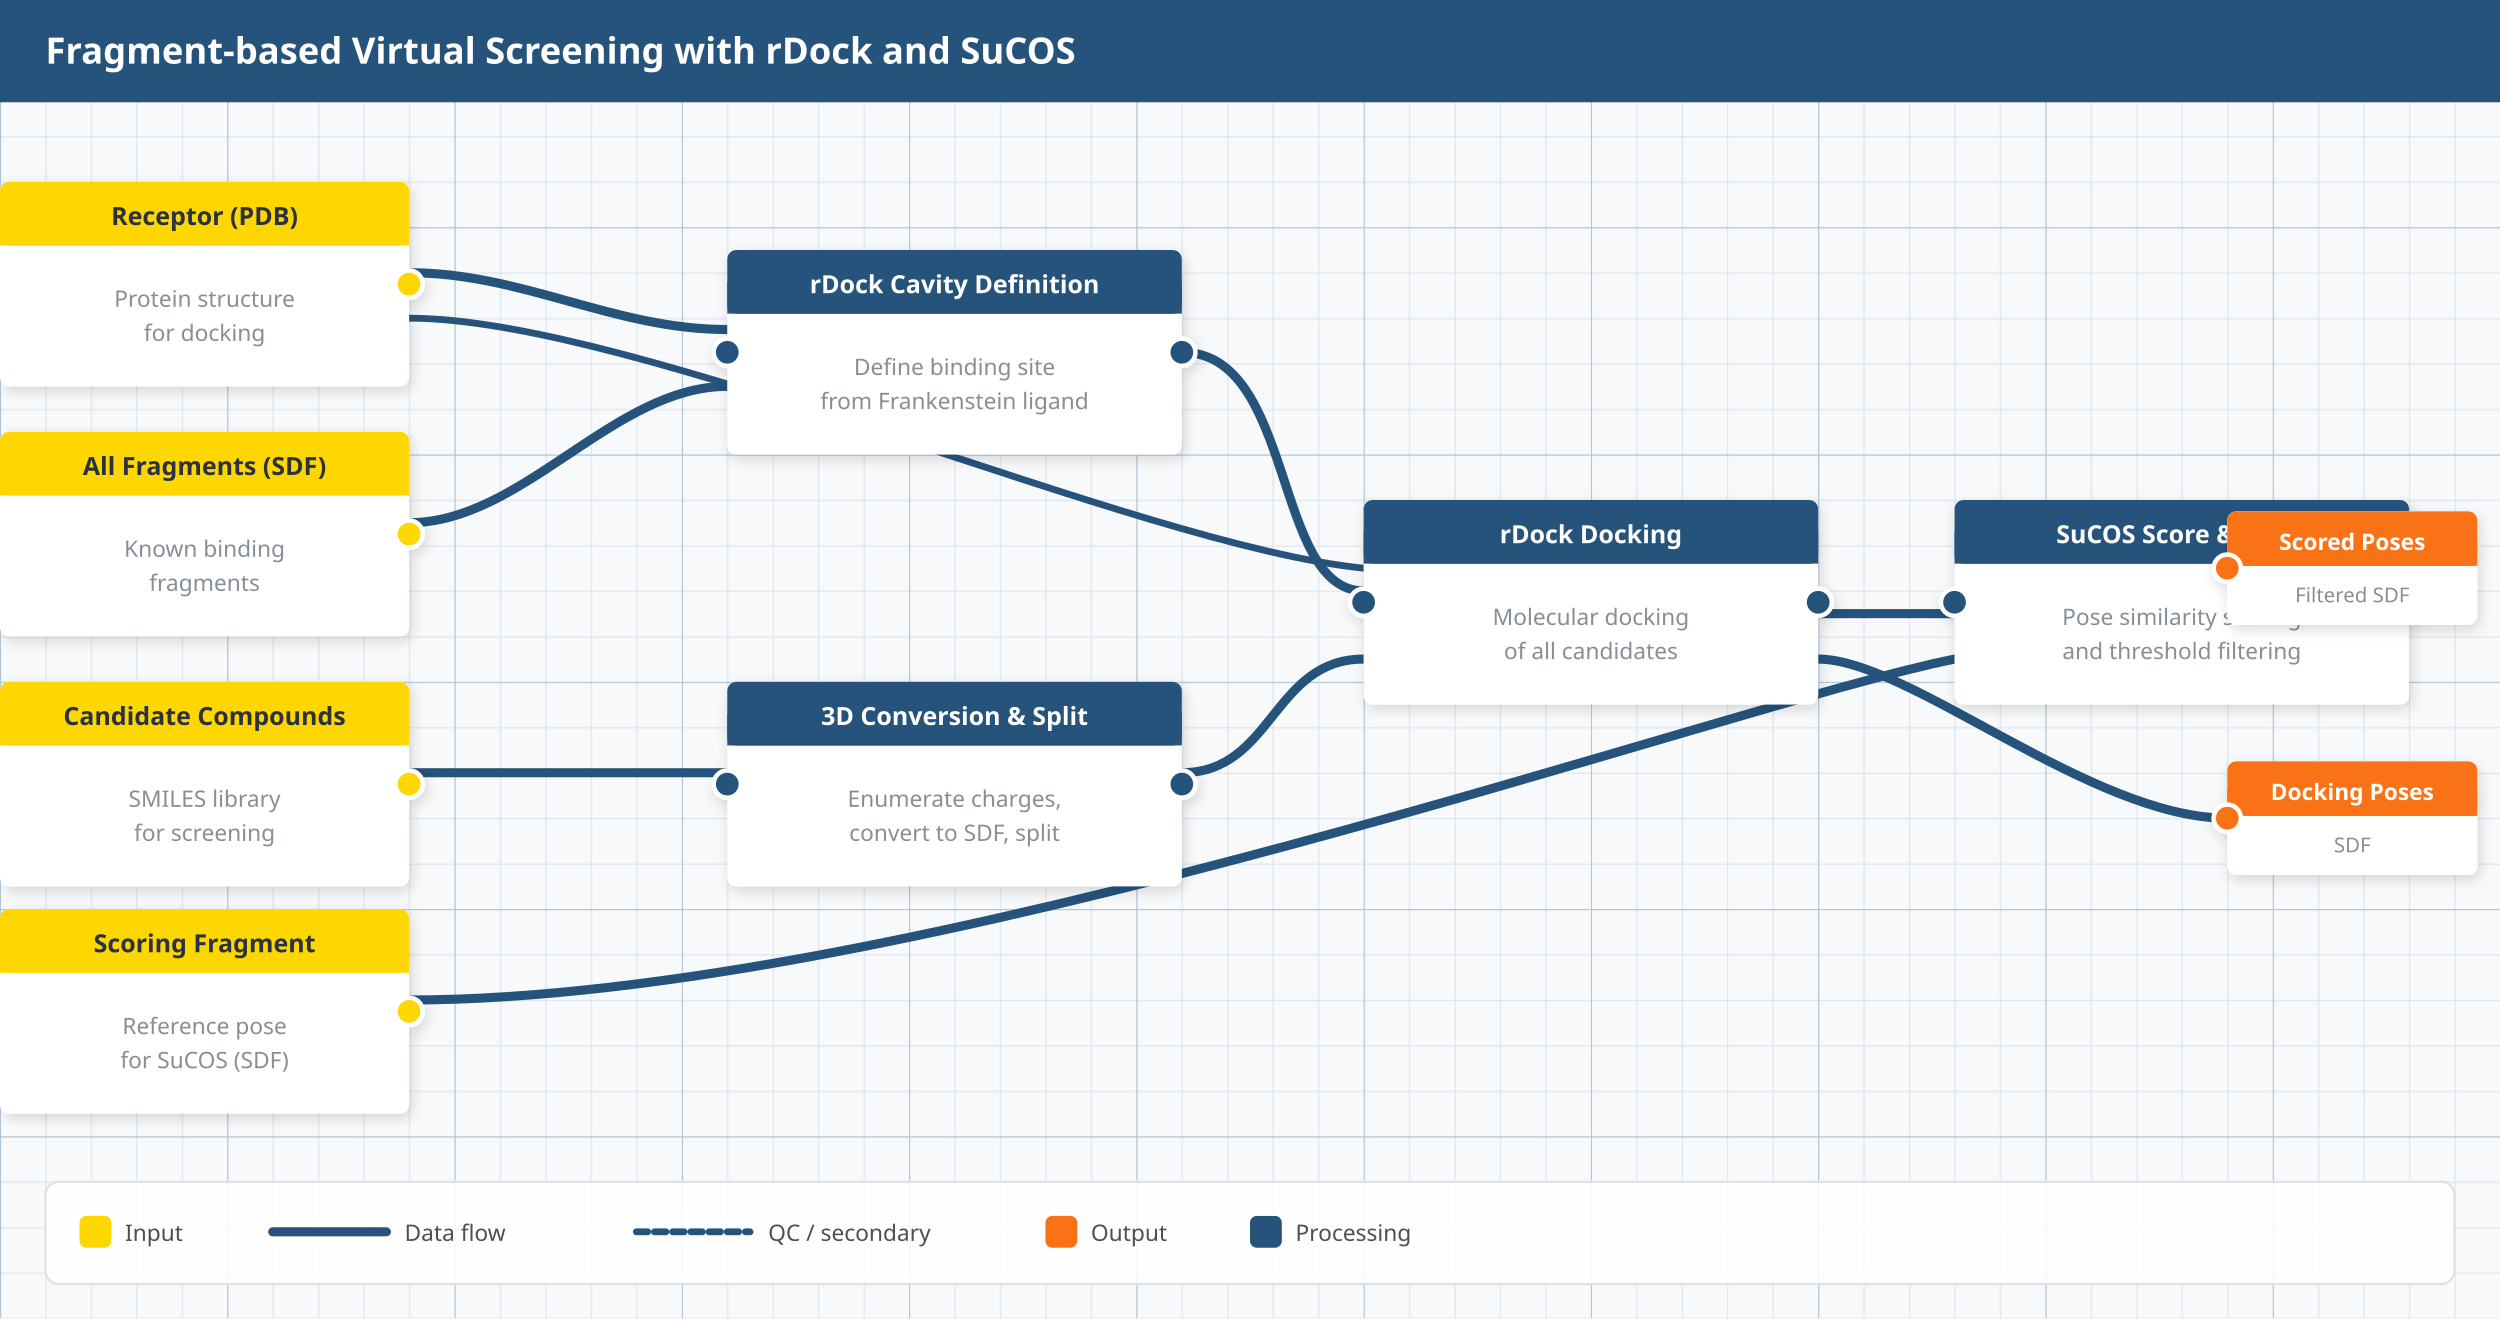
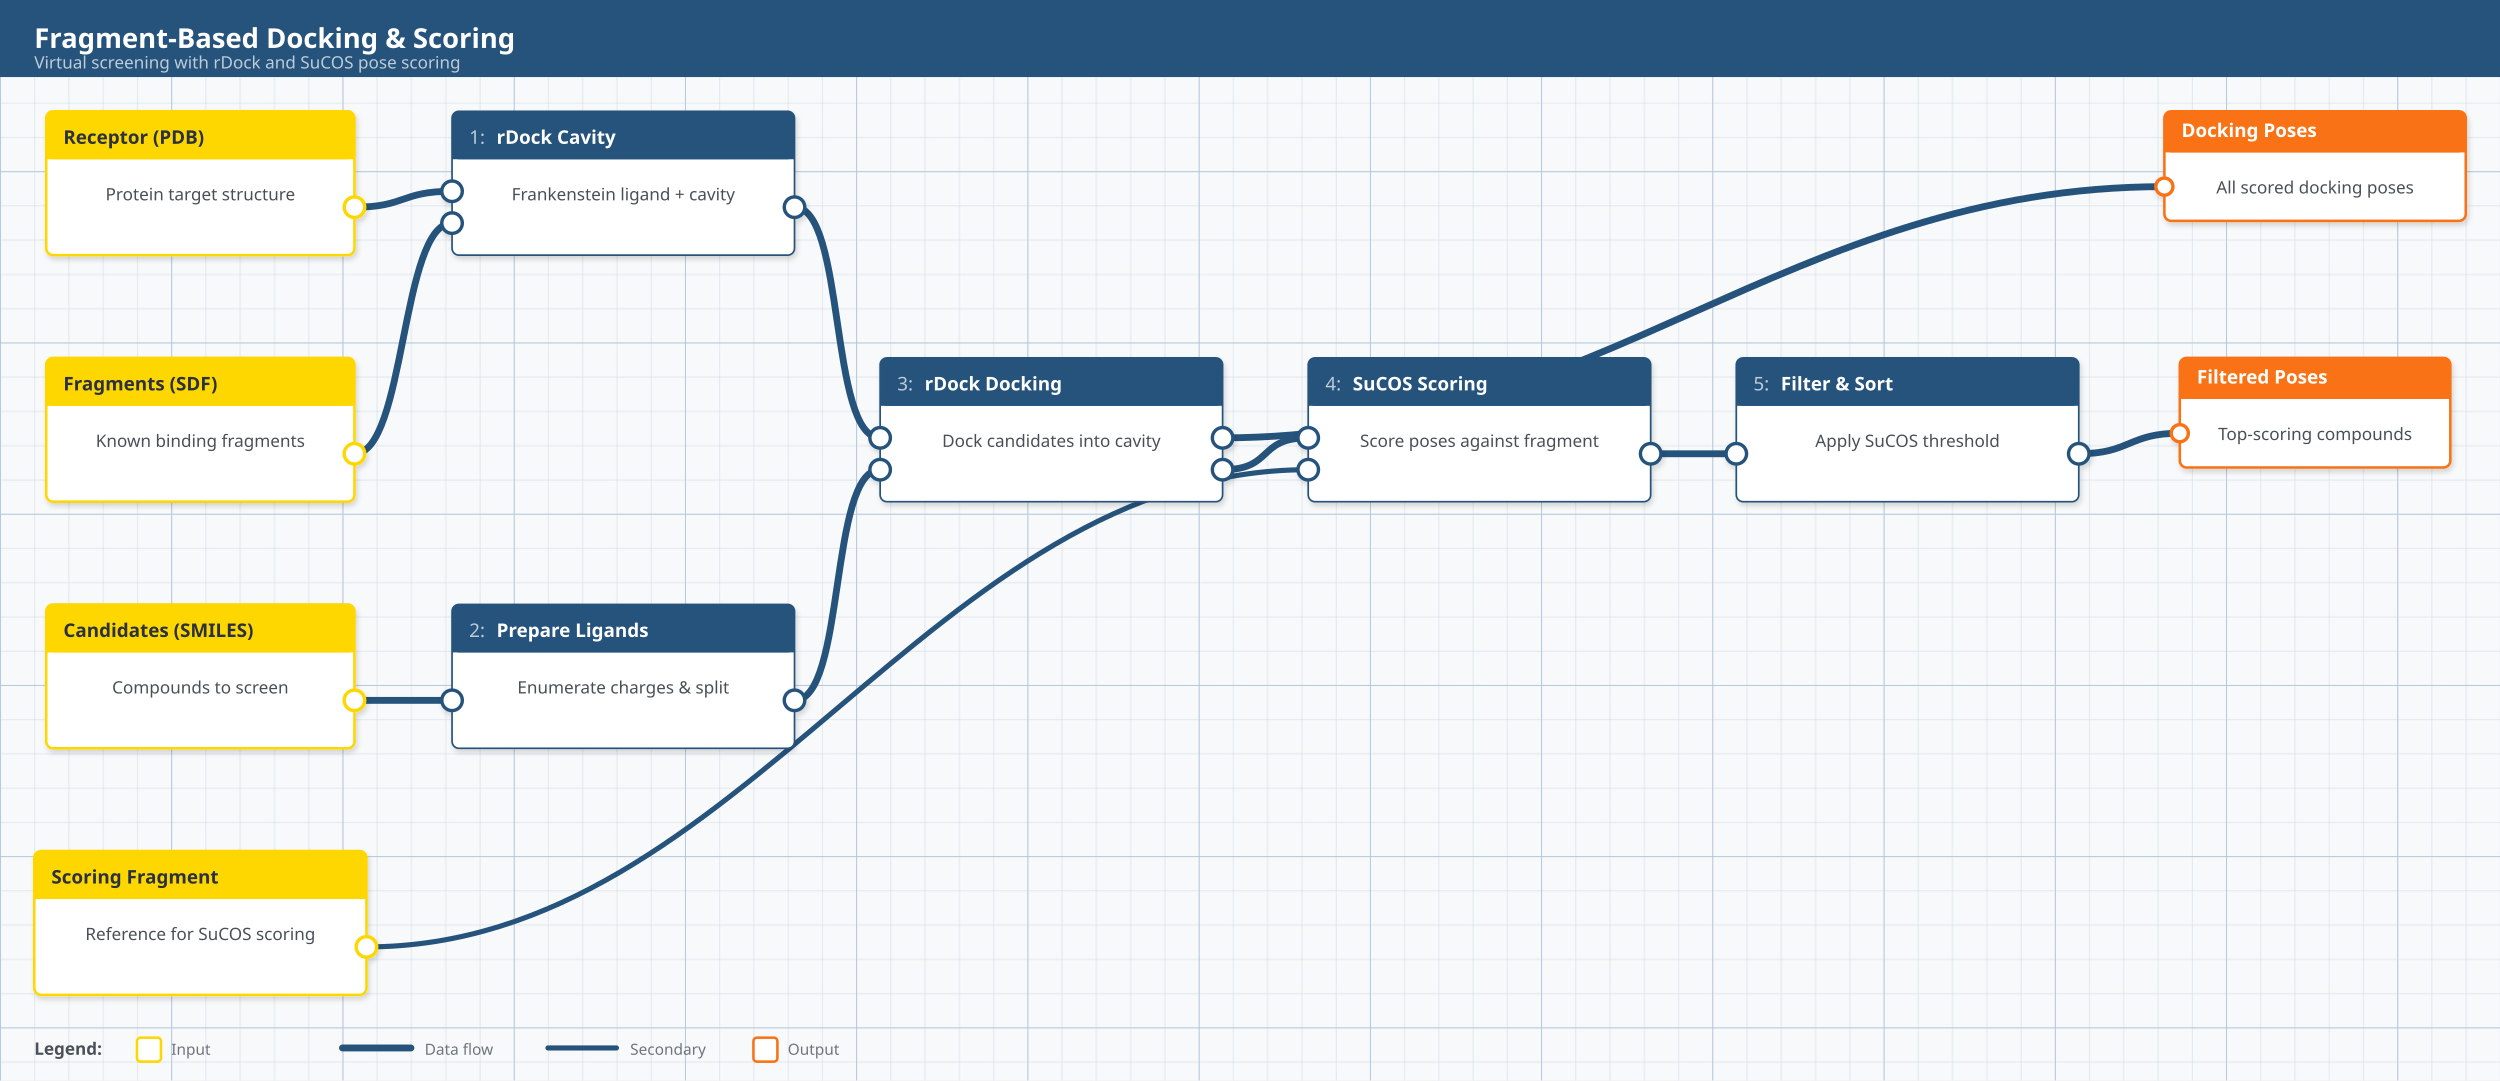
- <svg xmlns="http://www.w3.org/2000/svg" viewBox="0 0 1100 580" role="img" aria-label="Fragment-based virtual screening workflow diagram">
+ <svg xmlns="http://www.w3.org/2000/svg" viewBox="0 0 1460 631" aria-label="Fragment-Based Docking &amp; Scoring" role="img">
  <defs>
-     <pattern id="grid" width="20" height="20" patternUnits="userSpaceOnUse">
+     <pattern id="wd-grid" width="20" height="20" patternUnits="userSpaceOnUse">
      <path d="M 20 0 L 0 0 0 20" fill="none" stroke="#c5d5e4" stroke-width="0.5" />
    </pattern>
-     <pattern id="grid-major" width="100" height="100" patternUnits="userSpaceOnUse">
-       <rect width="100" height="100" fill="url(#grid)" />
+     <pattern id="wd-grid-major" width="100" height="100" patternUnits="userSpaceOnUse">
+       <rect width="100" height="100" fill="url(#wd-grid)" />
      <path d="M 100 0 L 0 0 0 100" fill="none" stroke="#b0c4d8" stroke-width="1" />
    </pattern>
-     <style>
-       .connection { stroke: #25537b; stroke-width: 4; fill: none; stroke-linecap: round; }
-       .connection-qc { stroke: #25537b; stroke-width: 3; fill: none; stroke-linecap: round; stroke-dasharray: 5 3; }
-       .connection-secondary { stroke: #25537b; stroke-width: 3; fill: none; stroke-linecap: round; }
-       .node-card { filter: drop-shadow(1px 2px 3px rgba(0,0,0,0.15)); }
-     </style>
+     <filter id="wd-shadow" x="-5%" y="-5%" width="115%" height="115%">
+       <feDropShadow dx="1" dy="2" stdDeviation="1.5" flood-opacity="0.15" />
+     </filter>
  </defs>
-   <rect width="1100" height="580" fill="#f8f9fa" />
-   <rect width="1100" height="580" fill="url(#grid-major)" />
-   <rect x="0" y="0" width="1100" height="45" fill="#25537b" />
-   <text x="20" y="28" font-family="system-ui, sans-serif" font-size="16" font-weight="600" fill="white">Fragment-based Virtual Screening with rDock and SuCOS</text>
-   <path class="connection" d="M 180 120 C 230 120, 270 145, 320 145" />
-   <path class="connection" d="M 180 230 C 230 230, 270 170, 320 170" />
-   <path class="connection" d="M 180 340 C 230 340, 250 340, 320 340" />
-   <path class="connection" d="M 520 340 C 560 340, 560 290, 600 290" />
-   <path class="connection" d="M 520 155 C 570 155, 560 260, 600 260" />
-   <path class="connection-secondary" d="M 180 140 C 280 140, 500 240, 600 250" />
-   <path class="connection" d="M 800 270 C 840 270, 830 270, 860 270" />
-   <path class="connection" d="M 180 440 C 400 440, 760 310, 860 290" />
-   <path class="connection" d="M 860 270 C 890 270, 890 270, 920 270" />
-   <path class="connection" d="M 920 270 C 940 270, 950 250, 980 250" />
-   <path class="connection" d="M 800 290 C 840 290, 920 360, 980 360" />
-   <g class="node-card" transform="translate(0, 80)">
-     <rect width="180" height="90" rx="4" fill="white" />
-     <rect width="180" height="28" rx="4" fill="#ffd700" />
-     <rect x="0" y="14" width="180" height="14" fill="#ffd700" />
-     <text x="90" y="19" font-family="system-ui, sans-serif" font-size="11" font-weight="600" fill="#2C3143" text-anchor="middle">Receptor (PDB)</text>
-     <text x="90" y="55" font-family="system-ui, sans-serif" font-size="10" fill="#868e96" text-anchor="middle">Protein structure</text>
-     <text x="90" y="70" font-family="system-ui, sans-serif" font-size="10" fill="#868e96" text-anchor="middle">for docking</text>
-     <circle cx="180" cy="45" r="6" fill="#ffd700" stroke="white" stroke-width="2" />
+   <rect width="1460" height="631" fill="#f8f9fa" />
+   <rect width="1460" height="631" fill="url(#wd-grid-major)" />
+   <rect x="0" y="0" width="1460" height="45" fill="#25537b" />
+   <text x="20" y="28" font-family="system-ui, sans-serif" font-size="16" font-weight="600" fill="white">Fragment-Based Docking &amp; Scoring</text>
+   <text x="20" y="40" font-family="system-ui, sans-serif" font-size="10" fill="rgba(255,255,255,0.7)">Virtual screening with rDock and SuCOS pose scoring</text>
+   <path d="M 207.0 121.0 C 237.0 121.0, 234.0 111.7, 264.0 111.7" stroke="#25537b" fill="none" stroke-linecap="round" stroke-width="4" />
+   <path d="M 207.0 265.0 C 237.0 265.0, 234.0 130.3, 264.0 130.3" stroke="#25537b" fill="none" stroke-linecap="round" stroke-width="4" />
+   <path d="M 207.0 409.0 C 237.0 409.0, 234.0 409.0, 264.0 409.0" stroke="#25537b" fill="none" stroke-linecap="round" stroke-width="4" />
+   <path d="M 464.0 121.0 C 494.0 121.0, 484.0 255.7, 514.0 255.7" stroke="#25537b" fill="none" stroke-linecap="round" stroke-width="4" />
+   <path d="M 464.0 409.0 C 494.0 409.0, 484.0 274.3, 514.0 274.3" stroke="#25537b" fill="none" stroke-linecap="round" stroke-width="4" />
+   <path d="M 714.0 255.7 C 934.0 255.7, 1044.0 109.0, 1264.0 109.0" stroke="#25537b" fill="none" stroke-linecap="round" stroke-width="4" />
+   <path d="M 714.0 274.3 C 744.0 274.3, 734.0 255.7, 764.0 255.7" stroke="#25537b" fill="none" stroke-linecap="round" stroke-width="4" />
+   <path d="M 214.0 553.0 C 434.0 553.0, 544.0 274.3, 764.0 274.3" stroke="#25537b" fill="none" stroke-linecap="round" stroke-width="3" />
+   <path d="M 964.0 265.0 C 994.0 265.0, 984.0 265.0, 1014.0 265.0" stroke="#25537b" fill="none" stroke-linecap="round" stroke-width="4" />
+   <path d="M 1214.0 265.0 C 1244.0 265.0, 1243.0 253.0, 1273.0 253.0" stroke="#25537b" fill="none" stroke-linecap="round" stroke-width="4" />
+   <g filter="url(#wd-shadow)" transform="translate(27.0, 65.0)">
+     <rect width="180.0" height="84.0" rx="4" fill="white" stroke="#ffd700" stroke-width="1.5" />
+     <rect width="180.0" height="28" rx="4" fill="#ffd700" />
+     <rect x="0" y="24" width="180.0" height="4" fill="#ffd700" />
+     <text x="10" y="19" font-family="system-ui, sans-serif" font-size="11" font-weight="600" fill="#2C3143">Receptor (PDB)</text>
+     <text x="90.0" y="52" text-anchor="middle" font-family="system-ui, sans-serif" font-size="10" fill="#495057">Protein target structure</text>
+     <circle cx="180.0" cy="56.0" r="6" fill="white" stroke="#ffd700" stroke-width="2" />
  </g>
-   <g class="node-card" transform="translate(0, 190)">
-     <rect width="180" height="90" rx="4" fill="white" />
-     <rect width="180" height="28" rx="4" fill="#ffd700" />
-     <rect x="0" y="14" width="180" height="14" fill="#ffd700" />
-     <text x="90" y="19" font-family="system-ui, sans-serif" font-size="11" font-weight="600" fill="#2C3143" text-anchor="middle">All Fragments (SDF)</text>
-     <text x="90" y="55" font-family="system-ui, sans-serif" font-size="10" fill="#868e96" text-anchor="middle">Known binding</text>
-     <text x="90" y="70" font-family="system-ui, sans-serif" font-size="10" fill="#868e96" text-anchor="middle">fragments</text>
-     <circle cx="180" cy="45" r="6" fill="#ffd700" stroke="white" stroke-width="2" />
+   <g filter="url(#wd-shadow)" transform="translate(27.0, 209.0)">
+     <rect width="180.0" height="84.0" rx="4" fill="white" stroke="#ffd700" stroke-width="1.5" />
+     <rect width="180.0" height="28" rx="4" fill="#ffd700" />
+     <rect x="0" y="24" width="180.0" height="4" fill="#ffd700" />
+     <text x="10" y="19" font-family="system-ui, sans-serif" font-size="11" font-weight="600" fill="#2C3143">Fragments (SDF)</text>
+     <text x="90.0" y="52" text-anchor="middle" font-family="system-ui, sans-serif" font-size="10" fill="#495057">Known binding fragments</text>
+     <circle cx="180.0" cy="56.0" r="6" fill="white" stroke="#ffd700" stroke-width="2" />
  </g>
-   <g class="node-card" transform="translate(0, 300)">
-     <rect width="180" height="90" rx="4" fill="white" />
-     <rect width="180" height="28" rx="4" fill="#ffd700" />
-     <rect x="0" y="14" width="180" height="14" fill="#ffd700" />
-     <text x="90" y="19" font-family="system-ui, sans-serif" font-size="11" font-weight="600" fill="#2C3143" text-anchor="middle">Candidate Compounds</text>
-     <text x="90" y="55" font-family="system-ui, sans-serif" font-size="10" fill="#868e96" text-anchor="middle">SMILES library</text>
-     <text x="90" y="70" font-family="system-ui, sans-serif" font-size="10" fill="#868e96" text-anchor="middle">for screening</text>
-     <circle cx="180" cy="45" r="6" fill="#ffd700" stroke="white" stroke-width="2" />
+   <g filter="url(#wd-shadow)" transform="translate(27.0, 353.0)">
+     <rect width="180.0" height="84.0" rx="4" fill="white" stroke="#ffd700" stroke-width="1.5" />
+     <rect width="180.0" height="28" rx="4" fill="#ffd700" />
+     <rect x="0" y="24" width="180.0" height="4" fill="#ffd700" />
+     <text x="10" y="19" font-family="system-ui, sans-serif" font-size="11" font-weight="600" fill="#2C3143">Candidates (SMILES)</text>
+     <text x="90.0" y="52" text-anchor="middle" font-family="system-ui, sans-serif" font-size="10" fill="#495057">Compounds to screen</text>
+     <circle cx="180.0" cy="56.0" r="6" fill="white" stroke="#ffd700" stroke-width="2" />
  </g>
-   <g class="node-card" transform="translate(0, 400)">
-     <rect width="180" height="90" rx="4" fill="white" />
-     <rect width="180" height="28" rx="4" fill="#ffd700" />
-     <rect x="0" y="14" width="180" height="14" fill="#ffd700" />
-     <text x="90" y="19" font-family="system-ui, sans-serif" font-size="11" font-weight="600" fill="#2C3143" text-anchor="middle">Scoring Fragment</text>
-     <text x="90" y="55" font-family="system-ui, sans-serif" font-size="10" fill="#868e96" text-anchor="middle">Reference pose</text>
-     <text x="90" y="70" font-family="system-ui, sans-serif" font-size="10" fill="#868e96" text-anchor="middle">for SuCOS (SDF)</text>
-     <circle cx="180" cy="45" r="6" fill="#ffd700" stroke="white" stroke-width="2" />
+   <g filter="url(#wd-shadow)" transform="translate(20.0, 497.0)">
+     <rect width="194.0" height="84.0" rx="4" fill="white" stroke="#ffd700" stroke-width="1.5" />
+     <rect width="194.0" height="28" rx="4" fill="#ffd700" />
+     <rect x="0" y="24" width="194.0" height="4" fill="#ffd700" />
+     <text x="10" y="19" font-family="system-ui, sans-serif" font-size="11" font-weight="600" fill="#2C3143">Scoring Fragment</text>
+     <text x="97.0" y="52" text-anchor="middle" font-family="system-ui, sans-serif" font-size="10" fill="#495057">Reference for SuCOS scoring</text>
+     <circle cx="194.0" cy="56.0" r="6" fill="white" stroke="#ffd700" stroke-width="2" />
  </g>
-   <g class="node-card" transform="translate(320, 110)">
-     <rect width="200" height="90" rx="4" fill="white" />
-     <rect width="200" height="28" rx="4" fill="#25537b" />
-     <rect x="0" y="14" width="200" height="14" fill="#25537b" />
-     <text x="100" y="19" font-family="system-ui, sans-serif" font-size="11" font-weight="600" fill="white" text-anchor="middle">rDock Cavity Definition</text>
-     <text x="100" y="55" font-family="system-ui, sans-serif" font-size="10" fill="#868e96" text-anchor="middle">Define binding site</text>
-     <text x="100" y="70" font-family="system-ui, sans-serif" font-size="10" fill="#868e96" text-anchor="middle">from Frankenstein ligand</text>
-     <circle cx="0" cy="45" r="6" fill="#25537b" stroke="white" stroke-width="2" />
-     <circle cx="200" cy="45" r="6" fill="#25537b" stroke="white" stroke-width="2" />
+   <g filter="url(#wd-shadow)" transform="translate(264.0, 65.0)">
+     <rect width="200.0" height="84.0" rx="4" fill="white" stroke="#25537b" stroke-width="1" />
+     <rect width="200.0" height="28" rx="4" fill="#25537b" />
+     <rect x="0" y="24" width="200.0" height="4" fill="#25537b" />
+     <text x="10" y="19" font-family="system-ui, sans-serif" font-size="11" fill="rgba(255,255,255,0.7)">1:</text>
+     <text x="26" y="19" font-family="system-ui, sans-serif" font-size="11" font-weight="600" fill="white">rDock Cavity</text>
+     <text x="100.0" y="52" text-anchor="middle" font-family="system-ui, sans-serif" font-size="10" fill="#495057">Frankenstein ligand + cavity</text>
+     <circle cx="0.0" cy="46.7" r="6" fill="white" stroke="#25537b" stroke-width="2" />
+     <circle cx="0.0" cy="65.3" r="6" fill="white" stroke="#25537b" stroke-width="2" />
+     <circle cx="200.0" cy="56.0" r="6" fill="white" stroke="#25537b" stroke-width="2" />
  </g>
-   <g class="node-card" transform="translate(320, 300)">
-     <rect width="200" height="90" rx="4" fill="white" />
-     <rect width="200" height="28" rx="4" fill="#25537b" />
-     <rect x="0" y="14" width="200" height="14" fill="#25537b" />
-     <text x="100" y="19" font-family="system-ui, sans-serif" font-size="11" font-weight="600" fill="white" text-anchor="middle">3D Conversion &amp; Split</text>
-     <text x="100" y="55" font-family="system-ui, sans-serif" font-size="10" fill="#868e96" text-anchor="middle">Enumerate charges,</text>
-     <text x="100" y="70" font-family="system-ui, sans-serif" font-size="10" fill="#868e96" text-anchor="middle">convert to SDF, split</text>
-     <circle cx="0" cy="45" r="6" fill="#25537b" stroke="white" stroke-width="2" />
-     <circle cx="200" cy="45" r="6" fill="#25537b" stroke="white" stroke-width="2" />
+   <g filter="url(#wd-shadow)" transform="translate(264.0, 353.0)">
+     <rect width="200.0" height="84.0" rx="4" fill="white" stroke="#25537b" stroke-width="1" />
+     <rect width="200.0" height="28" rx="4" fill="#25537b" />
+     <rect x="0" y="24" width="200.0" height="4" fill="#25537b" />
+     <text x="10" y="19" font-family="system-ui, sans-serif" font-size="11" fill="rgba(255,255,255,0.7)">2:</text>
+     <text x="26" y="19" font-family="system-ui, sans-serif" font-size="11" font-weight="600" fill="white">Prepare Ligands</text>
+     <text x="100.0" y="52" text-anchor="middle" font-family="system-ui, sans-serif" font-size="10" fill="#495057">Enumerate charges &amp; split</text>
+     <circle cx="0.0" cy="56.0" r="6" fill="white" stroke="#25537b" stroke-width="2" />
+     <circle cx="200.0" cy="56.0" r="6" fill="white" stroke="#25537b" stroke-width="2" />
  </g>
-   <g class="node-card" transform="translate(600, 220)">
-     <rect width="200" height="90" rx="4" fill="white" />
-     <rect width="200" height="28" rx="4" fill="#25537b" />
-     <rect x="0" y="14" width="200" height="14" fill="#25537b" />
-     <text x="100" y="19" font-family="system-ui, sans-serif" font-size="11" font-weight="600" fill="white" text-anchor="middle">rDock Docking</text>
-     <text x="100" y="55" font-family="system-ui, sans-serif" font-size="10" fill="#868e96" text-anchor="middle">Molecular docking</text>
-     <text x="100" y="70" font-family="system-ui, sans-serif" font-size="10" fill="#868e96" text-anchor="middle">of all candidates</text>
-     <circle cx="0" cy="45" r="6" fill="#25537b" stroke="white" stroke-width="2" />
-     <circle cx="200" cy="45" r="6" fill="#25537b" stroke="white" stroke-width="2" />
+   <g filter="url(#wd-shadow)" transform="translate(514.0, 209.0)">
+     <rect width="200.0" height="84.0" rx="4" fill="white" stroke="#25537b" stroke-width="1" />
+     <rect width="200.0" height="28" rx="4" fill="#25537b" />
+     <rect x="0" y="24" width="200.0" height="4" fill="#25537b" />
+     <text x="10" y="19" font-family="system-ui, sans-serif" font-size="11" fill="rgba(255,255,255,0.7)">3:</text>
+     <text x="26" y="19" font-family="system-ui, sans-serif" font-size="11" font-weight="600" fill="white">rDock Docking</text>
+     <text x="100.0" y="52" text-anchor="middle" font-family="system-ui, sans-serif" font-size="10" fill="#495057">Dock candidates into cavity</text>
+     <circle cx="0.0" cy="46.7" r="6" fill="white" stroke="#25537b" stroke-width="2" />
+     <circle cx="0.0" cy="65.3" r="6" fill="white" stroke="#25537b" stroke-width="2" />
+     <circle cx="200.0" cy="46.7" r="6" fill="white" stroke="#25537b" stroke-width="2" />
+     <circle cx="200.0" cy="65.3" r="6" fill="white" stroke="#25537b" stroke-width="2" />
  </g>
-   <g class="node-card" transform="translate(860, 220)">
-     <rect width="200" height="90" rx="4" fill="white" />
-     <rect width="200" height="28" rx="4" fill="#25537b" />
-     <rect x="0" y="14" width="200" height="14" fill="#25537b" />
-     <text x="100" y="19" font-family="system-ui, sans-serif" font-size="11" font-weight="600" fill="white" text-anchor="middle">SuCOS Score &amp; Filter</text>
-     <text x="100" y="55" font-family="system-ui, sans-serif" font-size="10" fill="#868e96" text-anchor="middle">Pose similarity scoring</text>
-     <text x="100" y="70" font-family="system-ui, sans-serif" font-size="10" fill="#868e96" text-anchor="middle">and threshold filtering</text>
-     <circle cx="0" cy="45" r="6" fill="#25537b" stroke="white" stroke-width="2" />
-     <circle cx="200" cy="45" r="6" fill="#25537b" stroke="white" stroke-width="2" />
+   <g filter="url(#wd-shadow)" transform="translate(764.0, 209.0)">
+     <rect width="200.0" height="84.0" rx="4" fill="white" stroke="#25537b" stroke-width="1" />
+     <rect width="200.0" height="28" rx="4" fill="#25537b" />
+     <rect x="0" y="24" width="200.0" height="4" fill="#25537b" />
+     <text x="10" y="19" font-family="system-ui, sans-serif" font-size="11" fill="rgba(255,255,255,0.7)">4:</text>
+     <text x="26" y="19" font-family="system-ui, sans-serif" font-size="11" font-weight="600" fill="white">SuCOS Scoring</text>
+     <text x="100.0" y="52" text-anchor="middle" font-family="system-ui, sans-serif" font-size="10" fill="#495057">Score poses against fragment</text>
+     <circle cx="0.0" cy="46.7" r="6" fill="white" stroke="#25537b" stroke-width="2" />
+     <circle cx="0.0" cy="65.3" r="6" fill="white" stroke="#25537b" stroke-width="2" />
+     <circle cx="200.0" cy="56.0" r="6" fill="white" stroke="#25537b" stroke-width="2" />
  </g>
-   <g class="node-card" transform="translate(980, 335)">
-     <rect width="110" height="50" rx="4" fill="white" />
-     <rect width="110" height="24" rx="4" fill="#f97316" />
-     <rect x="0" y="12" width="110" height="12" fill="#f97316" />
-     <text x="55" y="17" font-family="system-ui, sans-serif" font-size="10" font-weight="600" fill="white" text-anchor="middle">Docking Poses</text>
-     <text x="55" y="40" font-family="system-ui, sans-serif" font-size="9" fill="#868e96" text-anchor="middle">SDF</text>
-     <circle cx="0" cy="25" r="6" fill="#f97316" stroke="white" stroke-width="2" />
+   <g filter="url(#wd-shadow)" transform="translate(1014.0, 209.0)">
+     <rect width="200.0" height="84.0" rx="4" fill="white" stroke="#25537b" stroke-width="1" />
+     <rect width="200.0" height="28" rx="4" fill="#25537b" />
+     <rect x="0" y="24" width="200.0" height="4" fill="#25537b" />
+     <text x="10" y="19" font-family="system-ui, sans-serif" font-size="11" fill="rgba(255,255,255,0.7)">5:</text>
+     <text x="26" y="19" font-family="system-ui, sans-serif" font-size="11" font-weight="600" fill="white">Filter &amp; Sort</text>
+     <text x="100.0" y="52" text-anchor="middle" font-family="system-ui, sans-serif" font-size="10" fill="#495057">Apply SuCOS threshold</text>
+     <circle cx="0.0" cy="56.0" r="6" fill="white" stroke="#25537b" stroke-width="2" />
+     <circle cx="200.0" cy="56.0" r="6" fill="white" stroke="#25537b" stroke-width="2" />
  </g>
-   <g class="node-card" transform="translate(980, 225)">
-     <rect width="110" height="50" rx="4" fill="white" />
-     <rect width="110" height="24" rx="4" fill="#f97316" />
-     <rect x="0" y="12" width="110" height="12" fill="#f97316" />
-     <text x="55" y="17" font-family="system-ui, sans-serif" font-size="10" font-weight="600" fill="white" text-anchor="middle">Scored Poses</text>
-     <text x="55" y="40" font-family="system-ui, sans-serif" font-size="9" fill="#868e96" text-anchor="middle">Filtered SDF</text>
-     <circle cx="0" cy="25" r="6" fill="#f97316" stroke="white" stroke-width="2" />
+   <g filter="url(#wd-shadow)" transform="translate(1264.0, 65.0)">
+     <rect width="176.0" height="64.0" rx="4" fill="white" stroke="#f97316" stroke-width="1.5" />
+     <rect width="176.0" height="24" rx="4" fill="#f97316" />
+     <rect x="0" y="20" width="176.0" height="4" fill="#f97316" />
+     <text x="10" y="15" font-family="system-ui, sans-serif" font-size="11" font-weight="600" fill="white">Docking Poses</text>
+     <text x="88.0" y="48" text-anchor="middle" font-family="system-ui, sans-serif" font-size="10" fill="#495057">All scored docking poses</text>
+     <circle cx="0.0" cy="44.0" r="5" fill="white" stroke="#f97316" stroke-width="2" />
  </g>
-   <g transform="translate(20, 520)">
-     <rect width="1060" height="45" rx="6" fill="white" fill-opacity="0.85" stroke="#dee2e6" />
-     <rect x="15" y="15" width="14" height="14" rx="3" fill="#ffd700" />
-     <text x="35" y="26" font-family="system-ui, sans-serif" font-size="10" fill="#495057">Input</text>
-     <line x1="100" y1="22" x2="150" y2="22" stroke="#25537b" stroke-width="4" stroke-linecap="round" />
-     <text x="158" y="26" font-family="system-ui, sans-serif" font-size="10" fill="#495057">Data flow</text>
-     <line x1="260" y1="22" x2="310" y2="22" stroke="#25537b" stroke-width="3" stroke-linecap="round" stroke-dasharray="5 3" />
-     <text x="318" y="26" font-family="system-ui, sans-serif" font-size="10" fill="#495057">QC / secondary</text>
-     <rect x="440" y="15" width="14" height="14" rx="3" fill="#f97316" />
-     <text x="460" y="26" font-family="system-ui, sans-serif" font-size="10" fill="#495057">Output</text>
-     <rect x="530" y="15" width="14" height="14" rx="3" fill="#25537b" />
-     <text x="550" y="26" font-family="system-ui, sans-serif" font-size="10" fill="#495057">Processing</text>
+   <g filter="url(#wd-shadow)" transform="translate(1273.0, 209.0)">
+     <rect width="158.0" height="64.0" rx="4" fill="white" stroke="#f97316" stroke-width="1.5" />
+     <rect width="158.0" height="24" rx="4" fill="#f97316" />
+     <rect x="0" y="20" width="158.0" height="4" fill="#f97316" />
+     <text x="10" y="15" font-family="system-ui, sans-serif" font-size="11" font-weight="600" fill="white">Filtered Poses</text>
+     <text x="79.0" y="48" text-anchor="middle" font-family="system-ui, sans-serif" font-size="10" fill="#495057">Top-scoring compounds</text>
+     <circle cx="0.0" cy="44.0" r="5" fill="white" stroke="#f97316" stroke-width="2" />
+   </g>
+   <g transform="translate(20, 616)">
+     <text x="0" y="0" font-family="system-ui, sans-serif" font-size="10" font-weight="600" fill="#495057">Legend:</text>
+     <rect x="60" y="-10" width="14" height="14" rx="2" fill="white" stroke="#ffd700" stroke-width="1.5" />
+     <text x="80" y="0" font-family="system-ui, sans-serif" font-size="9" fill="#6c757d">Input</text>
+     <line x1="180" y1="-4" x2="220" y2="-4" stroke="#25537b" stroke-width="4" stroke-linecap="round" />
+     <text x="228" y="0" font-family="system-ui, sans-serif" font-size="9" fill="#6c757d">Data flow</text>
+     <line x1="300" y1="-4" x2="340" y2="-4" stroke="#25537b" stroke-width="3" stroke-linecap="round" />
+     <text x="348" y="0" font-family="system-ui, sans-serif" font-size="9" fill="#6c757d">Secondary</text>
+     <rect x="420" y="-10" width="14" height="14" rx="2" fill="white" stroke="#f97316" stroke-width="1.5" />
+     <text x="440" y="0" font-family="system-ui, sans-serif" font-size="9" fill="#6c757d">Output</text>
  </g>
</svg>
